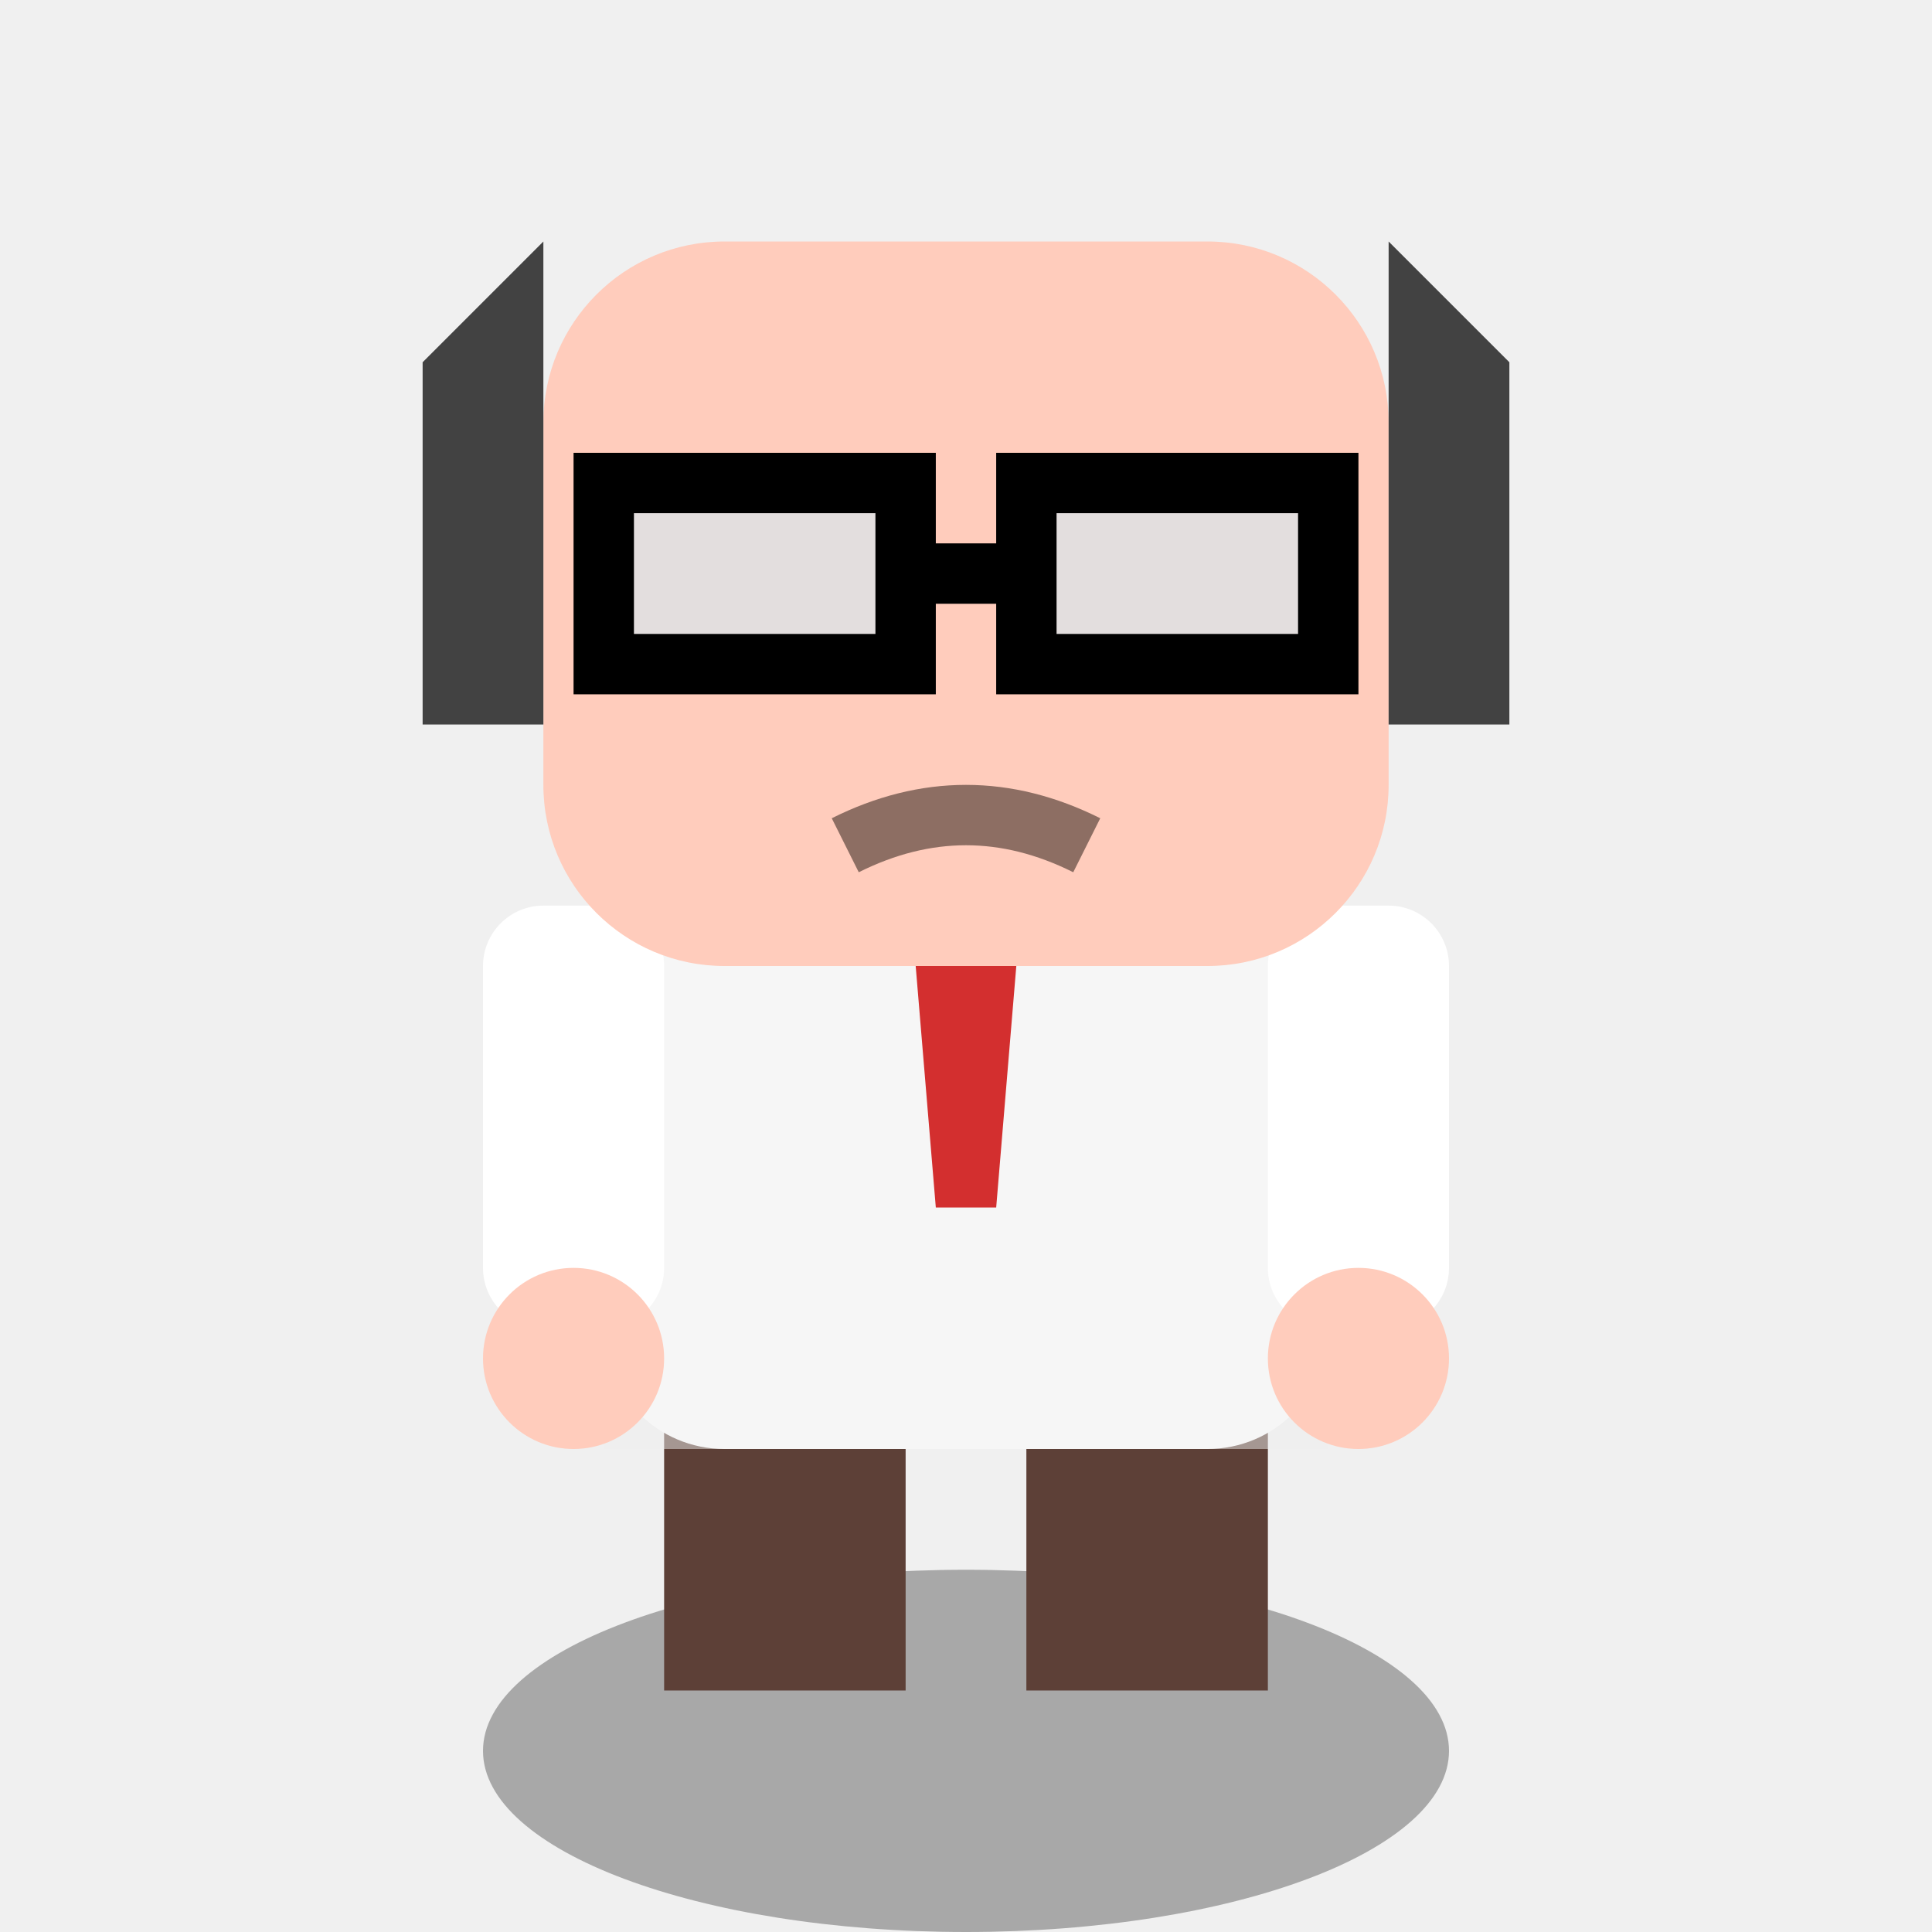
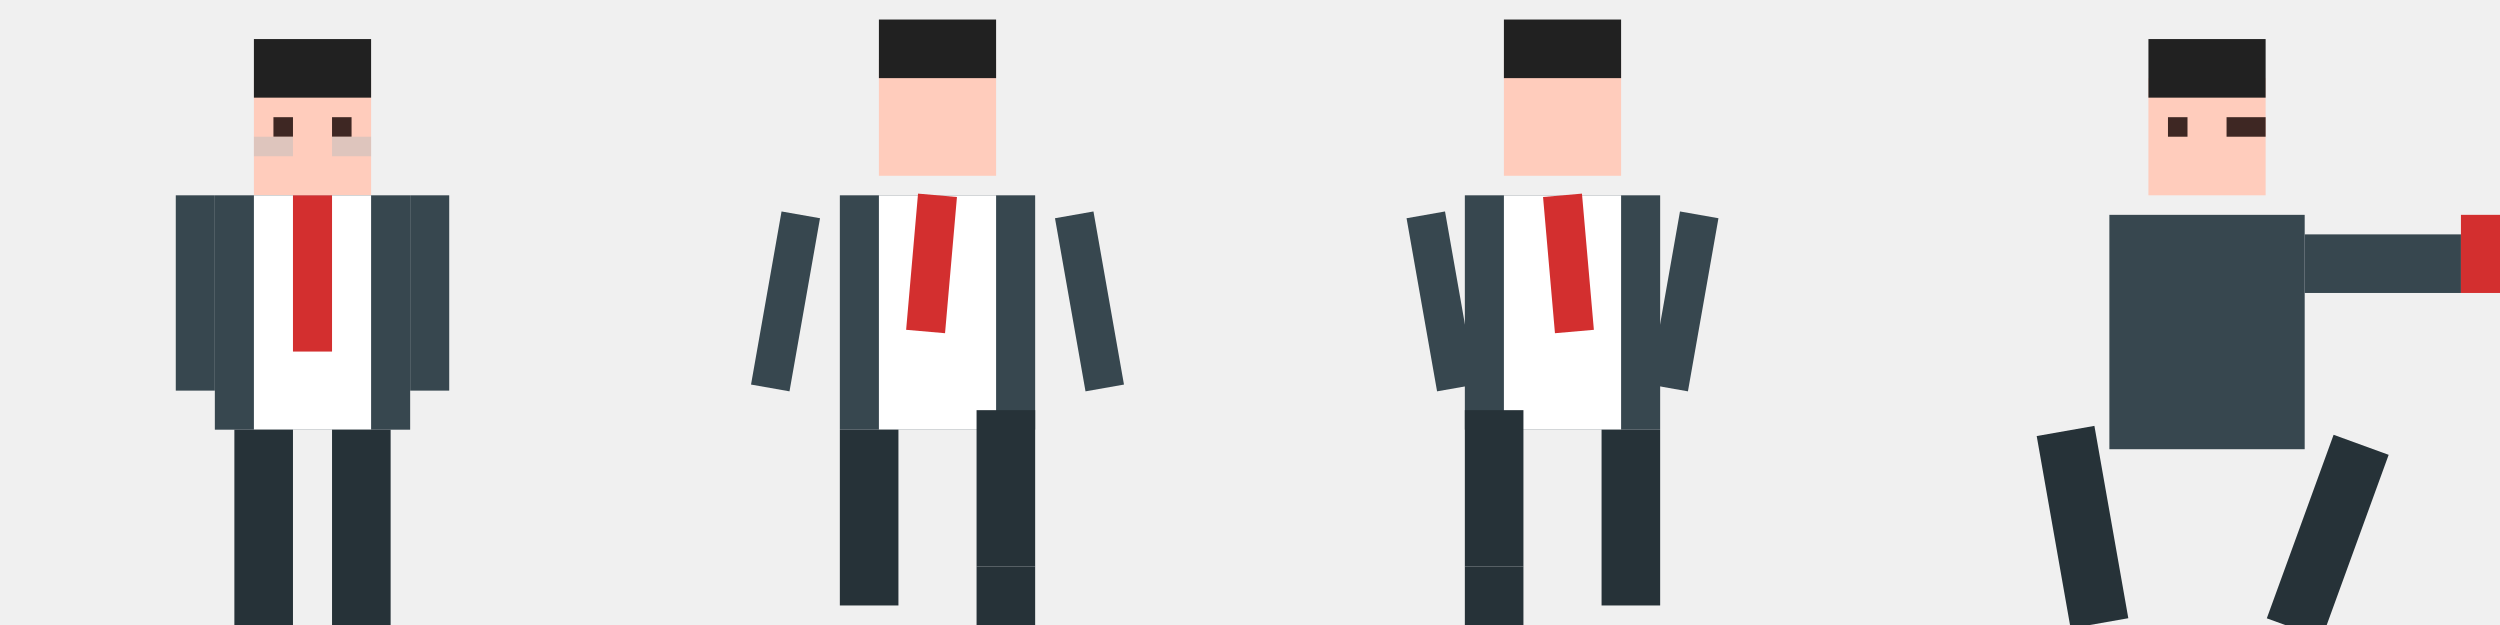
- <svg xmlns="http://www.w3.org/2000/svg" width="32" height="32" viewBox="0 0 32 32">
-   <ellipse cx="16" cy="29" rx="8" ry="3" fill="rgba(0,0,0,0.3)" />
-   <rect x="11" y="22" width="4" height="6" fill="#5D4037" />
-   <rect x="17" y="22" width="4" height="6" fill="#5D4037" />
-   <rect x="10" y="14" width="12" height="10" rx="2" fill="#FFFFFF" />
-   <path d="M10 14 L10 24 L22 24 L22 14 Z" fill="#EEE" opacity="0.5" />
-   <rect x="8" y="15" width="3" height="7" rx="1" fill="#FFFFFF" />
-   <rect x="21" y="15" width="3" height="7" rx="1" fill="#FFFFFF" />
-   <circle cx="9.5" cy="22.5" r="1.5" fill="#FFCCBC" />
-   <circle cx="22.5" cy="22.5" r="1.5" fill="#FFCCBC" />
-   <path d="M15 14 L17 14 L16.5 20 L15.5 20 Z" fill="#D32F2F" />
-   <rect x="9" y="4" width="14" height="12" rx="3" fill="#FFCCBC" />
-   <path d="M9 7 L9 12 L7 12 L7 6 L9 4 Z" fill="#424242" />
-   <path d="M23 7 L23 12 L25 12 L25 6 L23 4 Z" fill="#424242" />
-   <rect x="10" y="8" width="5" height="3" stroke="#000" stroke-width="1" fill="rgba(200,240,255,0.5)" />
-   <rect x="17" y="8" width="5" height="3" stroke="#000" stroke-width="1" fill="rgba(200,240,255,0.5)" />
-   <line x1="15" y1="9.5" x2="17" y2="9.5" stroke="#000" stroke-width="1" />
-   <path d="M14 14 Q16 13 18 14" stroke="#8D6E63" stroke-width="1" fill="none" />
+ <svg xmlns="http://www.w3.org/2000/svg" width="128" height="32" viewBox="0 0 128 32" fill="none">
+   <defs>
+     <rect id="skin" width="6" height="6" fill="#FFCCBC" />
+     <rect id="suit" width="10" height="12" fill="#263238" />
+     <rect id="pants" width="8" height="10" fill="#212121" />
+     <rect id="tie" width="2" height="6" fill="#D32F2F" />
+   </defs>
+   <g id="idle">
+     <rect x="13" y="4" width="6" height="6" fill="#FFCCBC" />
+     <rect x="13" y="2" width="6" height="3" fill="#212121" />
+     <rect x="14" y="6" width="1" height="1" fill="#3E2723" />
+     <rect x="17" y="6" width="1" height="1" fill="#3E2723" />
+     <rect x="13" y="7" width="2" height="1" fill="#BDBDBD" opacity="0.5" />
+     <rect x="17" y="7" width="2" height="1" fill="#BDBDBD" opacity="0.5" />
+     <rect x="11" y="10" width="10" height="12" fill="#37474F" />
+     <rect x="13" y="10" width="6" height="12" fill="white" />
+     <rect x="15" y="10" width="2" height="8" fill="#D32F2F" />
+     <rect x="9" y="10" width="2" height="10" fill="#37474F" />
+     <rect x="21" y="10" width="2" height="10" fill="#37474F" />
+     <rect x="12" y="22" width="3" height="10" fill="#263238" />
+     <rect x="17" y="22" width="3" height="10" fill="#263238" />
+   </g>
+   <g id="walk1" transform="translate(32, 0)">
+     <rect x="13" y="3" width="6" height="6" fill="#FFCCBC" />
+     <rect x="13" y="1" width="6" height="3" fill="#212121" />
+     <rect x="11" y="10" width="10" height="12" fill="#37474F" />
+     <rect x="13" y="10" width="6" height="12" fill="white" />
+     <rect x="15" y="10" width="2" height="7" fill="#D32F2F" transform="rotate(5 16 10)" />
+     <rect x="8" y="11" width="2" height="9" fill="#37474F" transform="rotate(10 9 11)" />
+     <rect x="22" y="11" width="2" height="9" fill="#37474F" transform="rotate(-10 23 11)" />
+     <rect x="11" y="22" width="3" height="9" fill="#263238" />
+     <rect x="18" y="21" width="3" height="8" fill="#263238" />
+     <rect x="18" y="29" width="3" height="3" fill="#263238" />
+   </g>
+   <g id="walk2" transform="translate(64, 0)">
+     <rect x="13" y="3" width="6" height="6" fill="#FFCCBC" />
+     <rect x="13" y="1" width="6" height="3" fill="#212121" />
+     <rect x="11" y="10" width="10" height="12" fill="#37474F" />
+     <rect x="13" y="10" width="6" height="12" fill="white" />
+     <rect x="15" y="10" width="2" height="7" fill="#D32F2F" transform="rotate(-5 16 10)" />
+     <rect x="8" y="11" width="2" height="9" fill="#37474F" transform="rotate(-10 9 11)" />
+     <rect x="22" y="11" width="2" height="9" fill="#37474F" transform="rotate(10 23 11)" />
+     <rect x="18" y="22" width="3" height="9" fill="#263238" />
+     <rect x="11" y="21" width="3" height="8" fill="#263238" />
+     <rect x="11" y="29" width="3" height="3" fill="#263238" />
+   </g>
+   <g id="attack" transform="translate(96, 0)">
+     <rect x="14" y="4" width="6" height="6" fill="#FFCCBC" />
+     <rect x="14" y="2" width="6" height="3" fill="#212121" />
+     <rect x="15" y="6" width="1" height="1" fill="#3E2723" />
+     <rect x="18" y="6" width="2" height="1" fill="#3E2723" />
+     <rect x="12" y="11" width="10" height="12" fill="#37474F" />
+     <rect x="22" y="12" width="8" height="3" fill="#37474F" />
+     <rect x="30" y="11" width="4" height="4" fill="#D32F2F" />
+     <rect x="10" y="22" width="3" height="10" fill="#263238" transform="rotate(-10 11 32)" />
+     <rect x="20" y="22" width="3" height="10" fill="#263238" transform="rotate(20 21 32)" />
+   </g>
</svg>
